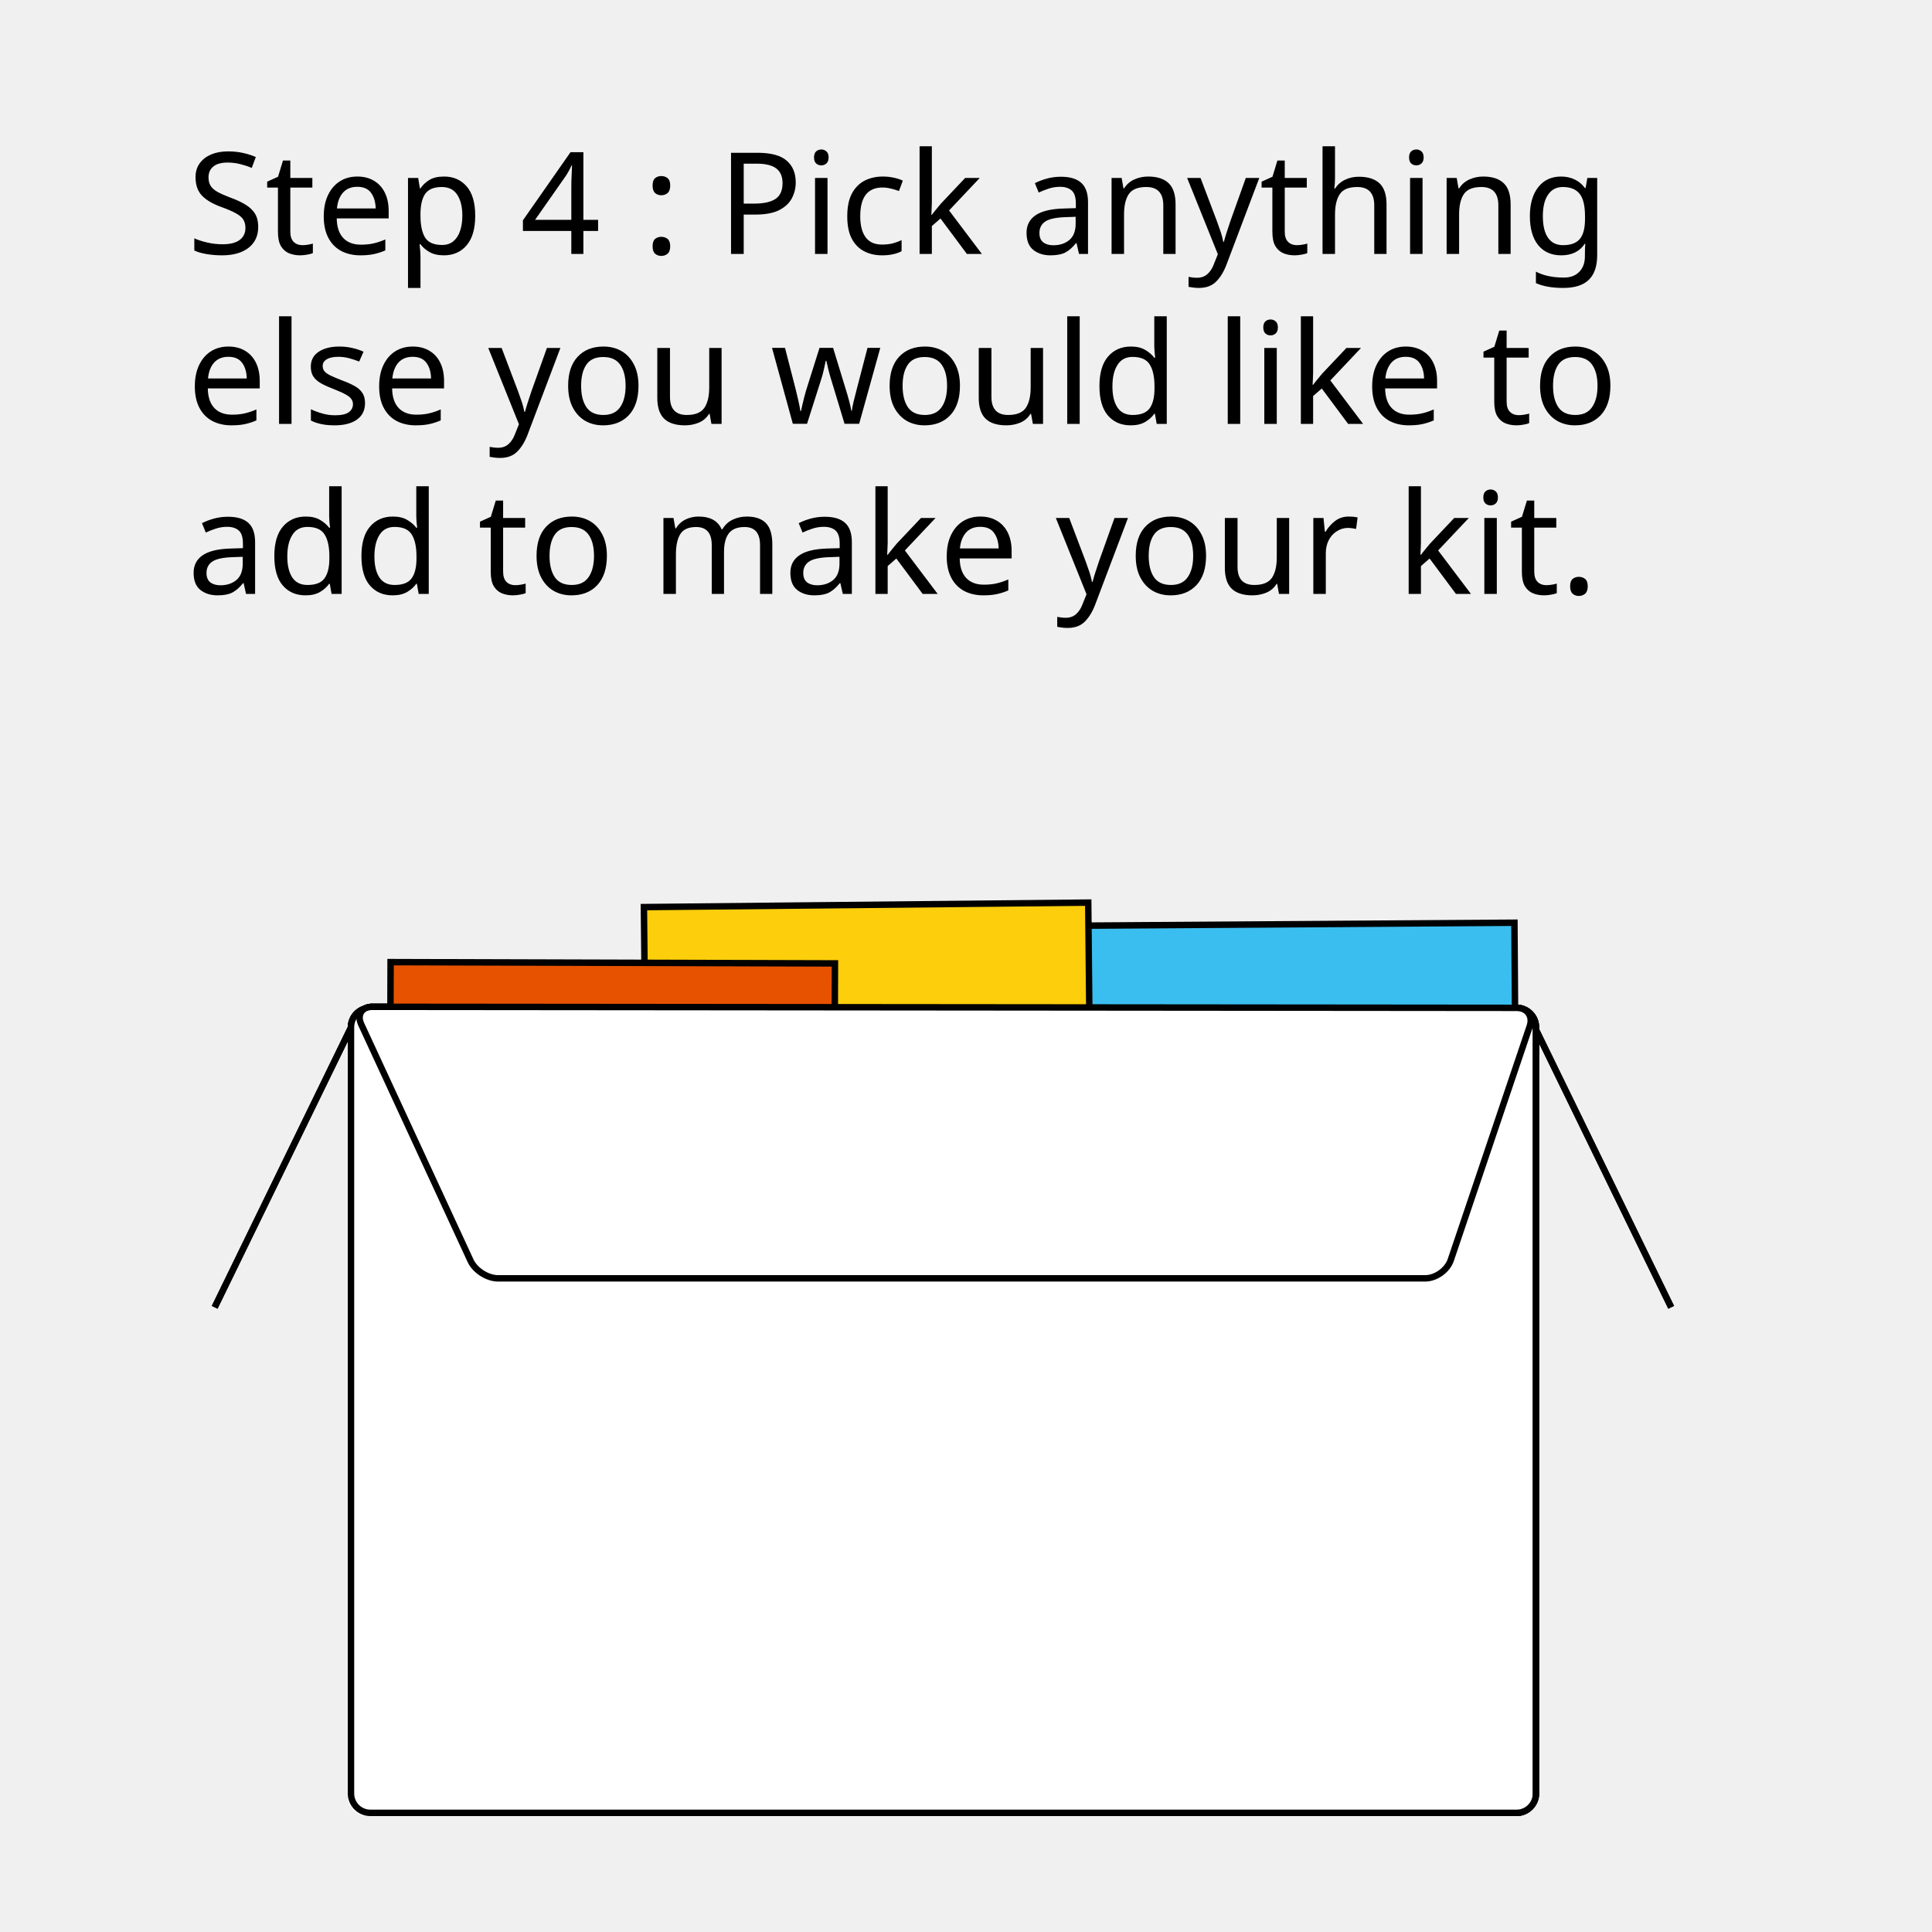
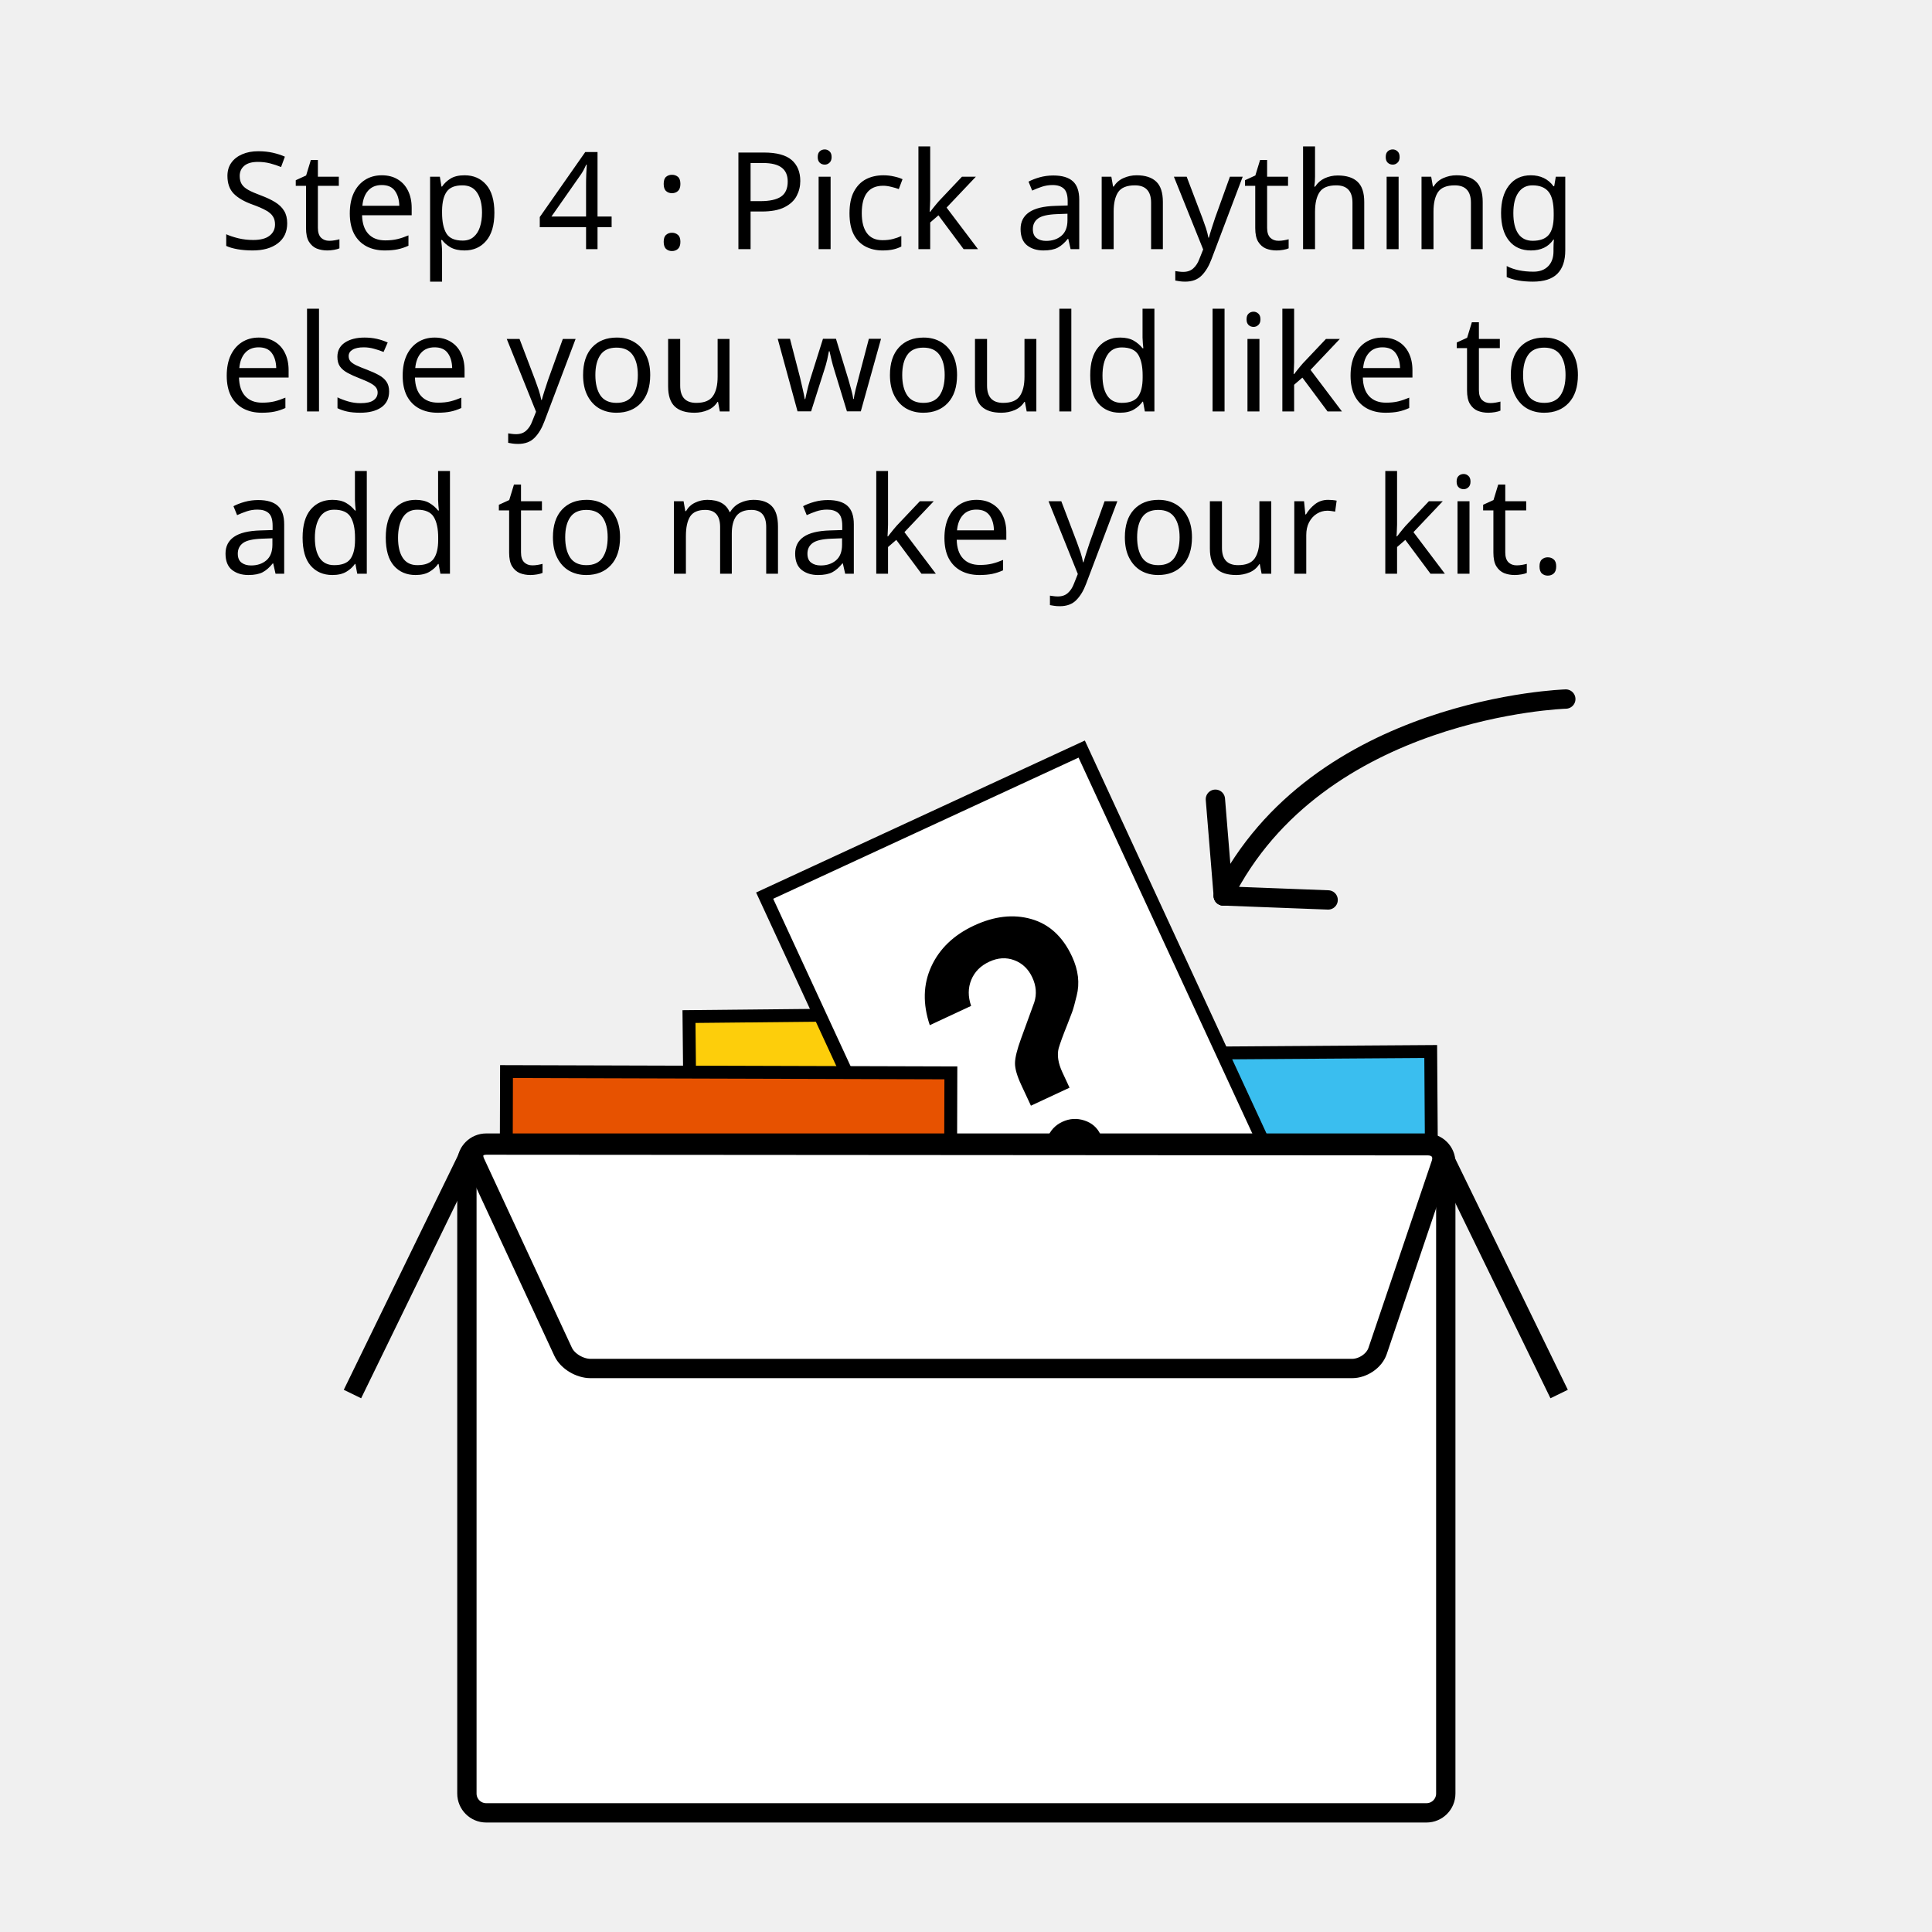
<svg xmlns="http://www.w3.org/2000/svg" version="1.1" x="0px" y="0px" width="300px" height="300px" viewBox="0 0 300 300" enable-background="new 0 0 300 300" xml:space="preserve">
  <g id="step1">
-     <line fill="none" stroke="#000000" stroke-miterlimit="10" x1="55.5" y1="157.5" x2="33.334" y2="203" />
-     <line fill="none" stroke="#000000" stroke-miterlimit="10" x1="237.334" y1="157.5" x2="259.5" y2="203" />
-     <g>
-       <path fill="#FFFFFF" d="M238,279c0,1.657-1.343,3-3,3H57c-1.657,0-3-1.343-3-3V160c0-1.657,1.343-3,3-3h178c1.657,0,3,1.343,3,3    V279z" />
-       <path fill="none" stroke="#000000" stroke-miterlimit="10" d="M238.5,278.5c0,1.65-1.35,3-3,3h-178c-1.65,0-3-1.35-3-3v-119    c0-1.65,1.35-3,3-3h178c1.65,0,3,1.35,3,3V278.5z" />
-     </g>
-     <g>
-       <path fill="#FFFFFF" d="M57.834,156.336c-1.65-0.002-2.434,1.223-1.741,2.72l16.982,36.972c0.692,1.497,2.608,2.973,4.259,2.973    h143.979c1.65,0,3.432-1.529,3.96-3.092l12.267-36.441c0.528-1.562-0.39-2.905-2.04-2.907L57.834,156.336z" />
-       <path fill="none" stroke="#000000" stroke-miterlimit="10" d="M57.834,156.336c-1.65-0.002-2.434,1.223-1.741,2.72l16.982,36.722    c0.692,1.497,2.608,2.723,4.259,2.723h143.979c1.65,0,3.432-1.279,3.96-2.842l12.267-36.316c0.528-1.562-0.39-2.843-2.04-2.845    L57.834,156.336z" />
-     </g>
-     <g>
-       <path fill="#FFFFFF" d="M238,279c0,1.657-1.343,3-3,3H57c-1.657,0-3-1.343-3-3V160c0-1.657,1.343-3,3-3h178c1.657,0,3,1.343,3,3    V279z" />
-       <path fill="none" stroke="#000000" stroke-miterlimit="10" d="M238.5,278.5c0,1.65-1.35,3-3,3h-178c-1.65,0-3-1.35-3-3v-119    c0-1.65,1.35-3,3-3h178c1.65,0,3,1.35,3,3V278.5z" />
-     </g>
-     <g>
-       <path fill="#FFFFFF" d="M57.834,156.336c-1.65-0.002-2.434,1.223-1.741,2.72l16.982,36.972c0.692,1.497,2.608,2.973,4.259,2.973    h143.979c1.65,0,3.432-1.529,3.96-3.092l12.267-36.441c0.528-1.562-0.39-2.905-2.04-2.907L57.834,156.336z" />
-       <path fill="none" stroke="#000000" stroke-miterlimit="10" d="M57.834,156.336c-1.65-0.002-2.434,1.223-1.741,2.72l16.982,36.722    c0.692,1.497,2.608,2.723,4.259,2.723h143.979c1.65,0,3.432-1.279,3.96-2.842l12.267-36.316c0.528-1.562-0.39-2.843-2.04-2.845    L57.834,156.336z" />
-     </g>
-   </g>
+ </g>
  <g id="step2">
</g>
  <g id="step3">
</g>
  <g id="step4">
-     <rect x="166.499" y="143.502" transform="matrix(1 -0.0068 0.0068 1 -1.3146 1.3785)" fill="#3ABEEF" stroke="#000000" stroke-miterlimit="10" width="69.001" height="98.999" />
-     <rect x="100.499" y="140.502" transform="matrix(0.9999 -0.0101 0.0101 0.9999 -1.9211 1.3797)" fill="#FDCE0B" stroke="#000000" stroke-miterlimit="10" width="69" height="98.998" />
-     <rect x="60.499" y="149.5" transform="matrix(1 0.0029 -0.0029 1 0.5834 -0.2775)" fill="#E75200" stroke="#000000" stroke-miterlimit="10" width="69.001" height="99" />
-     <rect x="29.05" y="23.105" fill="none" width="241.901" height="98.999" />
-     <text transform="matrix(1 0 0 1 29.0498 39.4287)">
-       <tspan x="0" y="0" font-family="'Montserrat-Bold'" font-size="22">Step 4</tspan>
-       <tspan x="70.706" y="0" font-family="'Montserrat-Regular'" font-size="22">: Pick anything </tspan>
-       <tspan x="0" y="26.4" font-family="'Montserrat-Regular'" font-size="22">else you would like to </tspan>
-       <tspan x="0" y="52.8" font-family="'Montserrat-Regular'" font-size="22">add to make your kit.</tspan>
+     <rect x="153.499" y="163.501" transform="matrix(1 -0.0068 0.0068 1 -1.4517 1.2901)" fill="#3ABEEF" stroke="#000000" stroke-width="2" stroke-miterlimit="10" width="69.001" height="98.999" />
+     <rect x="107.499" y="157.502" transform="matrix(0.9999 -0.0101 0.0101 0.9999 -2.0933 1.4516)" fill="#FDCE0B" stroke="#000000" stroke-width="2" stroke-miterlimit="10" width="69" height="98.998" />
+     <g>
+       <rect x="132.563" y="124.094" transform="matrix(0.9077 -0.4196 0.4196 0.9077 -53.6631 82.0569)" fill="#FFFFFF" stroke="#000000" stroke-width="2" stroke-miterlimit="10" width="54.238" height="77.821" />
+       <g>
+         <path d="M166.078,168.897l-5.997,2.794l-1.507-3.234c-0.658-1.414-0.98-2.547-0.966-3.391c0.016-0.849,0.325-2.102,0.93-3.76     l2.068-5.676c0.399-1.262,0.299-2.549-0.312-3.859c-0.609-1.308-1.543-2.197-2.793-2.668c-1.254-0.472-2.552-0.393-3.895,0.233     c-1.344,0.625-2.272,1.563-2.787,2.814c-0.515,1.252-0.523,2.601-0.023,4.047l-6.419,2.99c-1.112-3.312-1.031-6.352,0.239-9.117     c1.275-2.767,3.484-4.883,6.631-6.35c3.147-1.466,6.111-1.804,8.893-1.011c2.78,0.792,4.885,2.726,6.318,5.804     c0.988,2.122,1.229,4.162,0.723,6.118c-0.277,1.164-0.512,2.004-0.7,2.522c-0.19,0.52-0.446,1.188-0.772,2.008     c-0.332,0.822-0.602,1.527-0.822,2.124c-0.217,0.598-0.385,1.093-0.499,1.491c-0.272,1.075-0.08,2.319,0.579,3.733     L166.078,168.897z M168.673,182.024c-1.114,0.519-2.254,0.586-3.42,0.203c-1.171-0.381-2.005-1.108-2.507-2.187     c-0.503-1.08-0.537-2.193-0.105-3.343c0.436-1.15,1.209-1.983,2.322-2.502c1.114-0.52,2.253-0.589,3.424-0.207     c1.166,0.383,2,1.112,2.503,2.19c0.503,1.08,0.538,2.193,0.105,3.34C170.564,180.669,169.787,181.505,168.673,182.024z" />
+       </g>
+     </g>
+     <rect x="78.499" y="166.499" transform="matrix(1 0.0029 -0.0029 1 0.6333 -0.3301)" fill="#E75200" stroke="#000000" stroke-width="2" stroke-miterlimit="10" width="69.001" height="99" />
+     <rect x="34.05" y="23.105" fill="none" width="241.901" height="98.999" />
+     <text transform="matrix(1 0 0 1 34.0498 38.6865)">
+       <tspan x="0" y="0" font-family="'Montserrat-Bold'" font-size="21">Step 4</tspan>
+       <tspan x="67.493" y="0" font-family="'Montserrat-Regular'" font-size="21">: Pick anything </tspan>
+       <tspan x="0" y="25.2" font-family="'Montserrat-Regular'" font-size="21">else you would like to </tspan>
+       <tspan x="0" y="50.4" font-family="'Montserrat-Regular'" font-size="21">add to make your kit.</tspan>
    </text>
-     <line fill="none" stroke="#000000" stroke-miterlimit="10" x1="55.5" y1="157.5" x2="33.334" y2="203" />
-     <line fill="none" stroke="#000000" stroke-miterlimit="10" x1="237.334" y1="157.5" x2="259.5" y2="203" />
    <g>
-       <path fill="#FFFFFF" d="M238,279c0,1.657-1.343,3-3,3H57c-1.657,0-3-1.343-3-3V160c0-1.657,1.343-3,3-3h178c1.657,0,3,1.343,3,3    V279z" />
-       <path fill="none" stroke="#000000" stroke-miterlimit="10" d="M238.5,278.5c0,1.65-1.35,3-3,3h-178c-1.65,0-3-1.35-3-3v-119    c0-1.65,1.35-3,3-3h178c1.65,0,3,1.35,3,3V278.5z" />
+       <line fill="none" stroke="#000000" stroke-width="3" stroke-miterlimit="10" x1="73.096" y1="178.77" x2="54.73" y2="216.465" />
+       <line fill="none" stroke="#000000" stroke-width="3" stroke-miterlimit="10" x1="223.739" y1="178.77" x2="242.103" y2="216.465" />
+       <g>
+         <path fill="#FFFFFF" d="M224,279c0,1.657-1.343,3-3,3H75c-1.657,0-3-1.343-3-3v-98c0-1.657,1.343-3,3-3h146c1.657,0,3,1.343,3,3     V279z" />
+         <path fill="none" stroke="#000000" stroke-width="3" stroke-miterlimit="10" d="M224.5,278.5c0,1.657-1.343,3-3,3h-146     c-1.657,0-3-1.343-3-3v-98c0-1.657,1.343-3,3-3h146c1.657,0,3,1.343,3,3V278.5z" />
+       </g>
+       <g>
+         <path fill="#FFFFFF" d="M75.543,177.806c-1.65-0.002-2.434,1.223-1.741,2.72l13.637,29.621c0.692,1.496,2.608,2.854,4.259,2.854     h118.255c1.65,0,3.432-1.41,3.96-2.973l9.833-29.179c0.528-1.562-0.39-2.875-2.04-2.877L75.543,177.806z" />
+         <path fill="none" stroke="#000000" stroke-width="3" stroke-miterlimit="10" d="M75.543,177.806     c-1.65-0.002-2.434,1.223-1.741,2.72l13.637,29.371c0.692,1.496,2.608,2.604,4.259,2.604h118.255c1.65,0,3.432-1.16,3.96-2.723     l9.833-29.054c0.528-1.562-0.39-2.812-2.04-2.814L75.543,177.806z" />
+       </g>
    </g>
    <g>
-       <path fill="#FFFFFF" d="M57.834,156.336c-1.65-0.002-2.434,1.223-1.741,2.72l16.982,36.972c0.692,1.497,2.608,2.973,4.259,2.973    h143.979c1.65,0,3.432-1.529,3.96-3.092l12.267-36.441c0.528-1.562-0.39-2.905-2.04-2.907L57.834,156.336z" />
-       <path fill="none" stroke="#000000" stroke-miterlimit="10" d="M57.834,156.336c-1.65-0.002-2.434,1.223-1.741,2.72l16.982,36.722    c0.692,1.497,2.608,2.723,4.259,2.723h143.979c1.65,0,3.432-1.279,3.96-2.842l12.267-36.316c0.528-1.562-0.39-2.843-2.04-2.845    L57.834,156.336z" />
+       <path fill="none" stroke="#000000" stroke-width="3" stroke-linecap="round" stroke-miterlimit="10" d="M243.137,108.548    c0,0-38.514,1.154-53.184,30.571" />
+       <line fill="none" stroke="#000000" stroke-width="3" stroke-linecap="round" stroke-miterlimit="10" x1="189.953" y1="139.119" x2="206.232" y2="139.742" />
+       <line fill="none" stroke="#000000" stroke-width="3" stroke-linecap="round" stroke-miterlimit="10" x1="189.953" y1="139.119" x2="188.724" y2="124.105" />
    </g>
  </g>
</svg>
